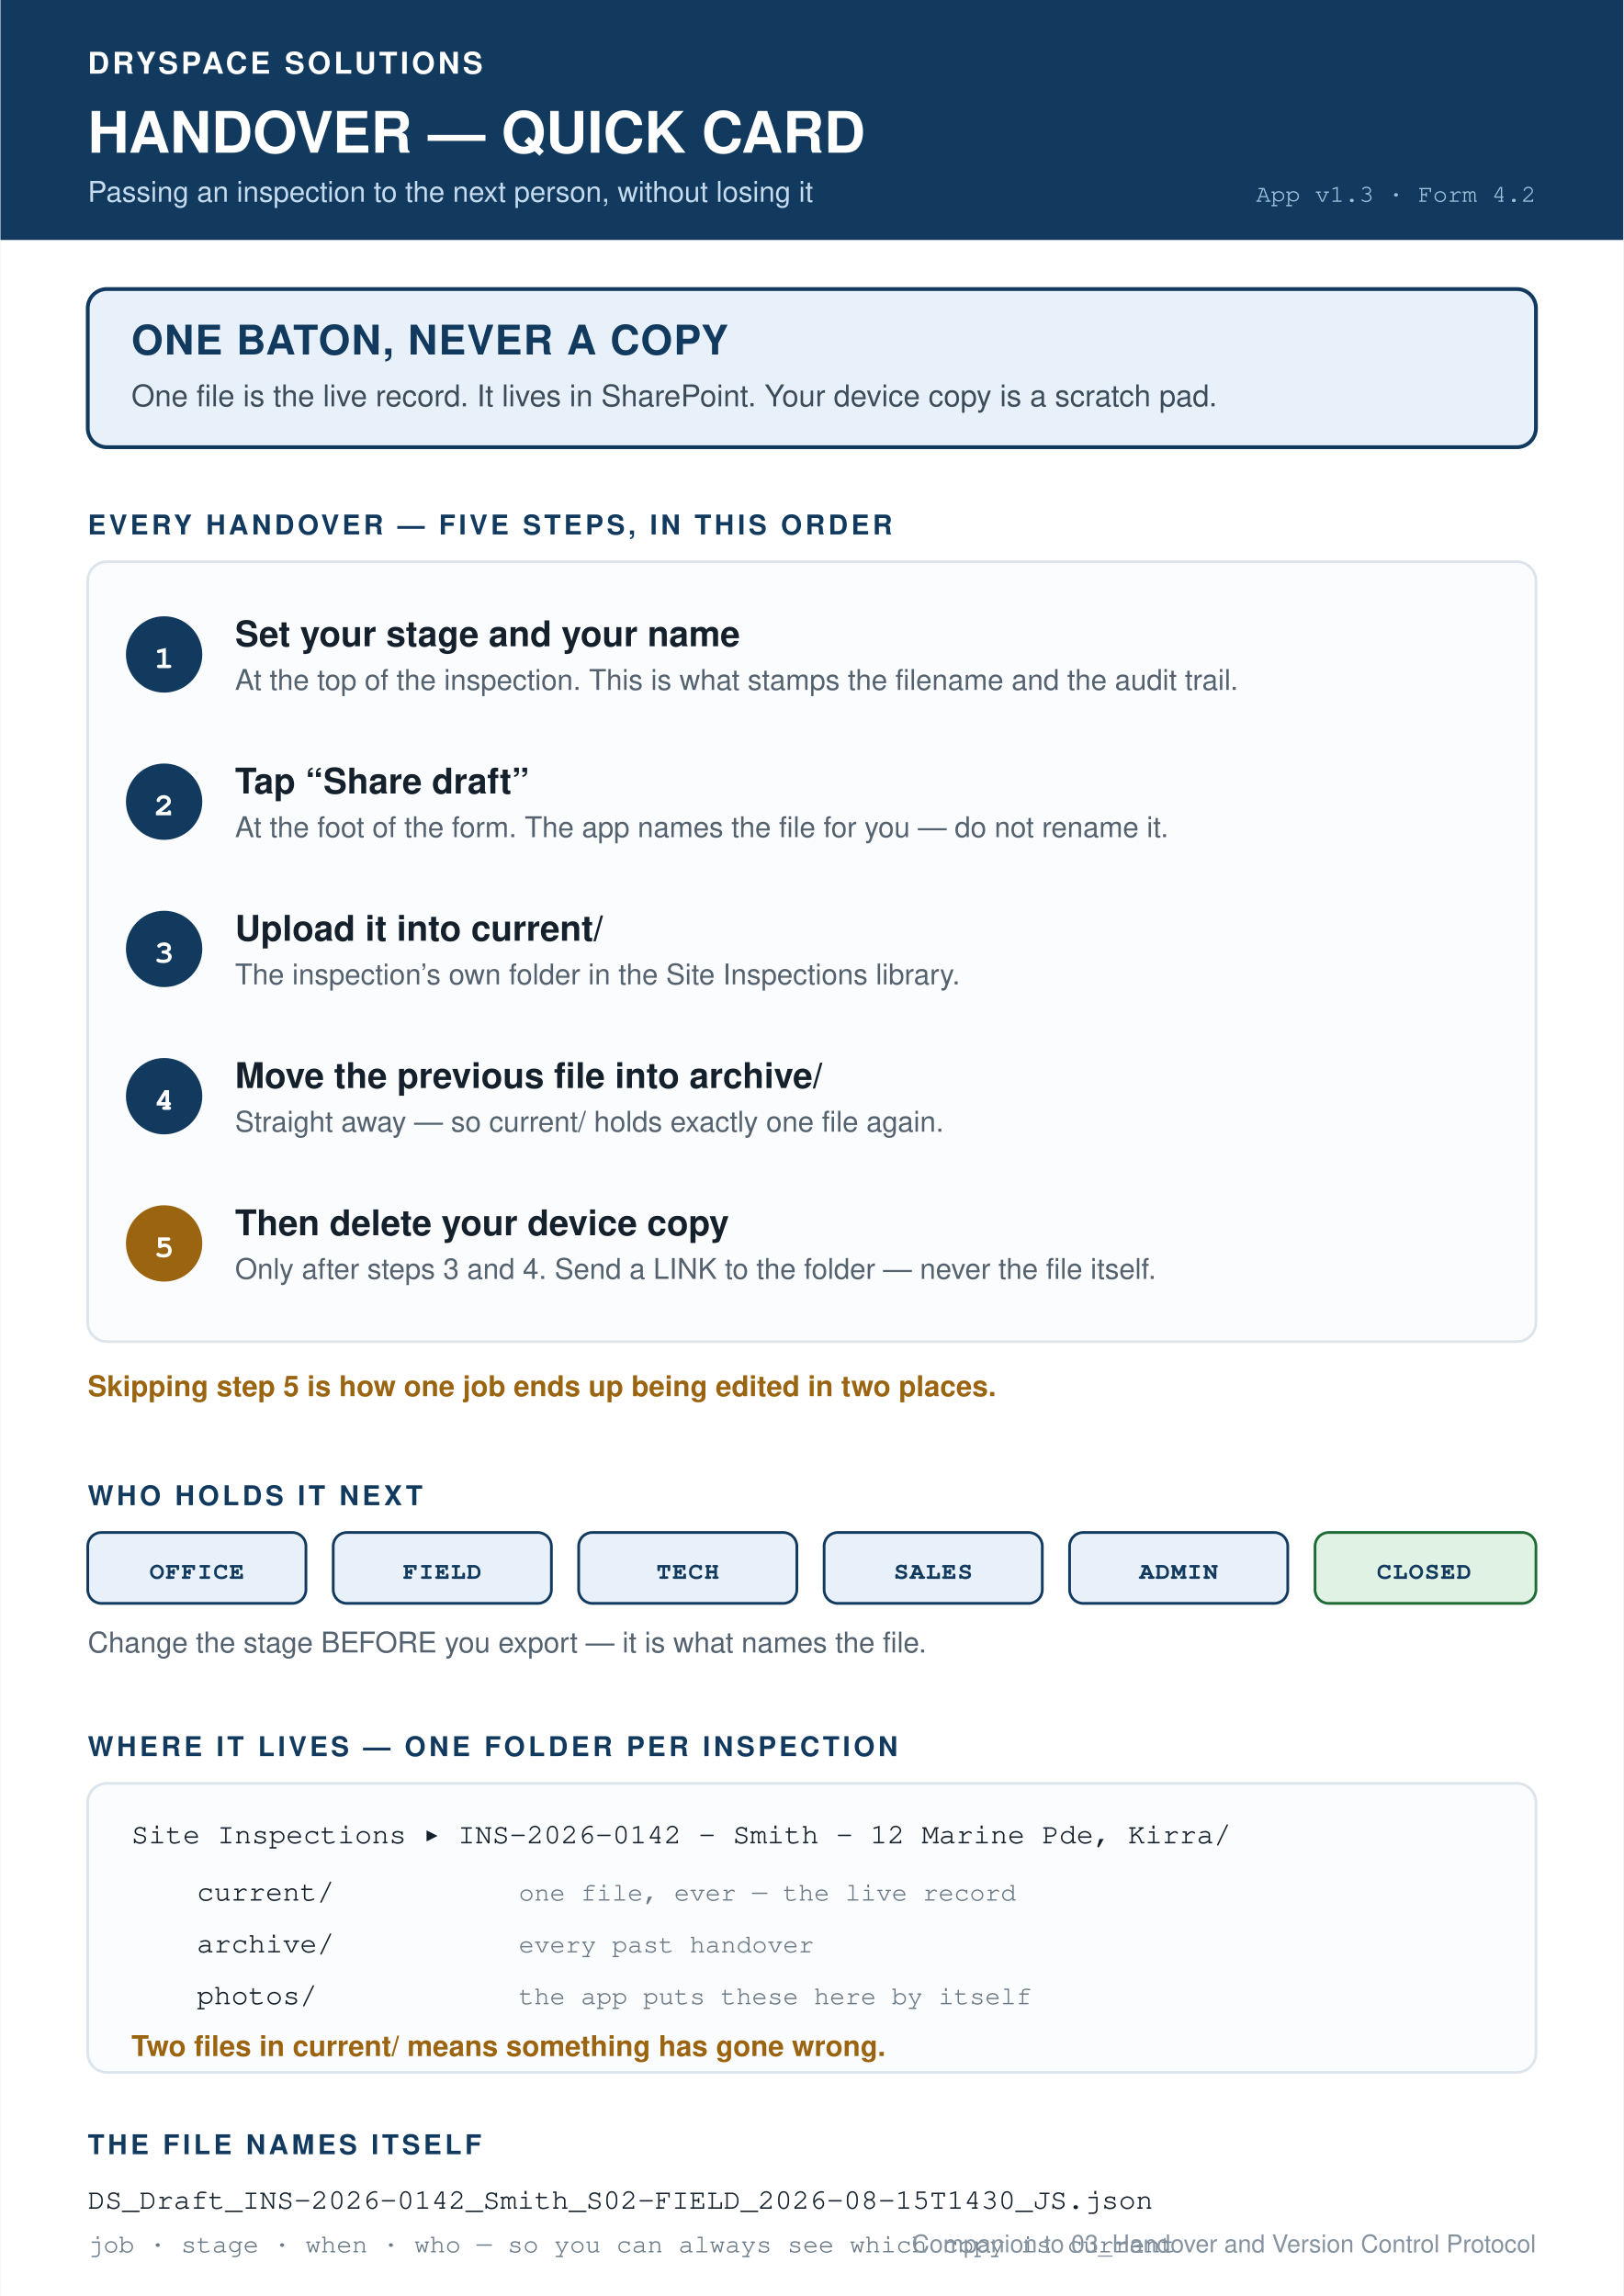
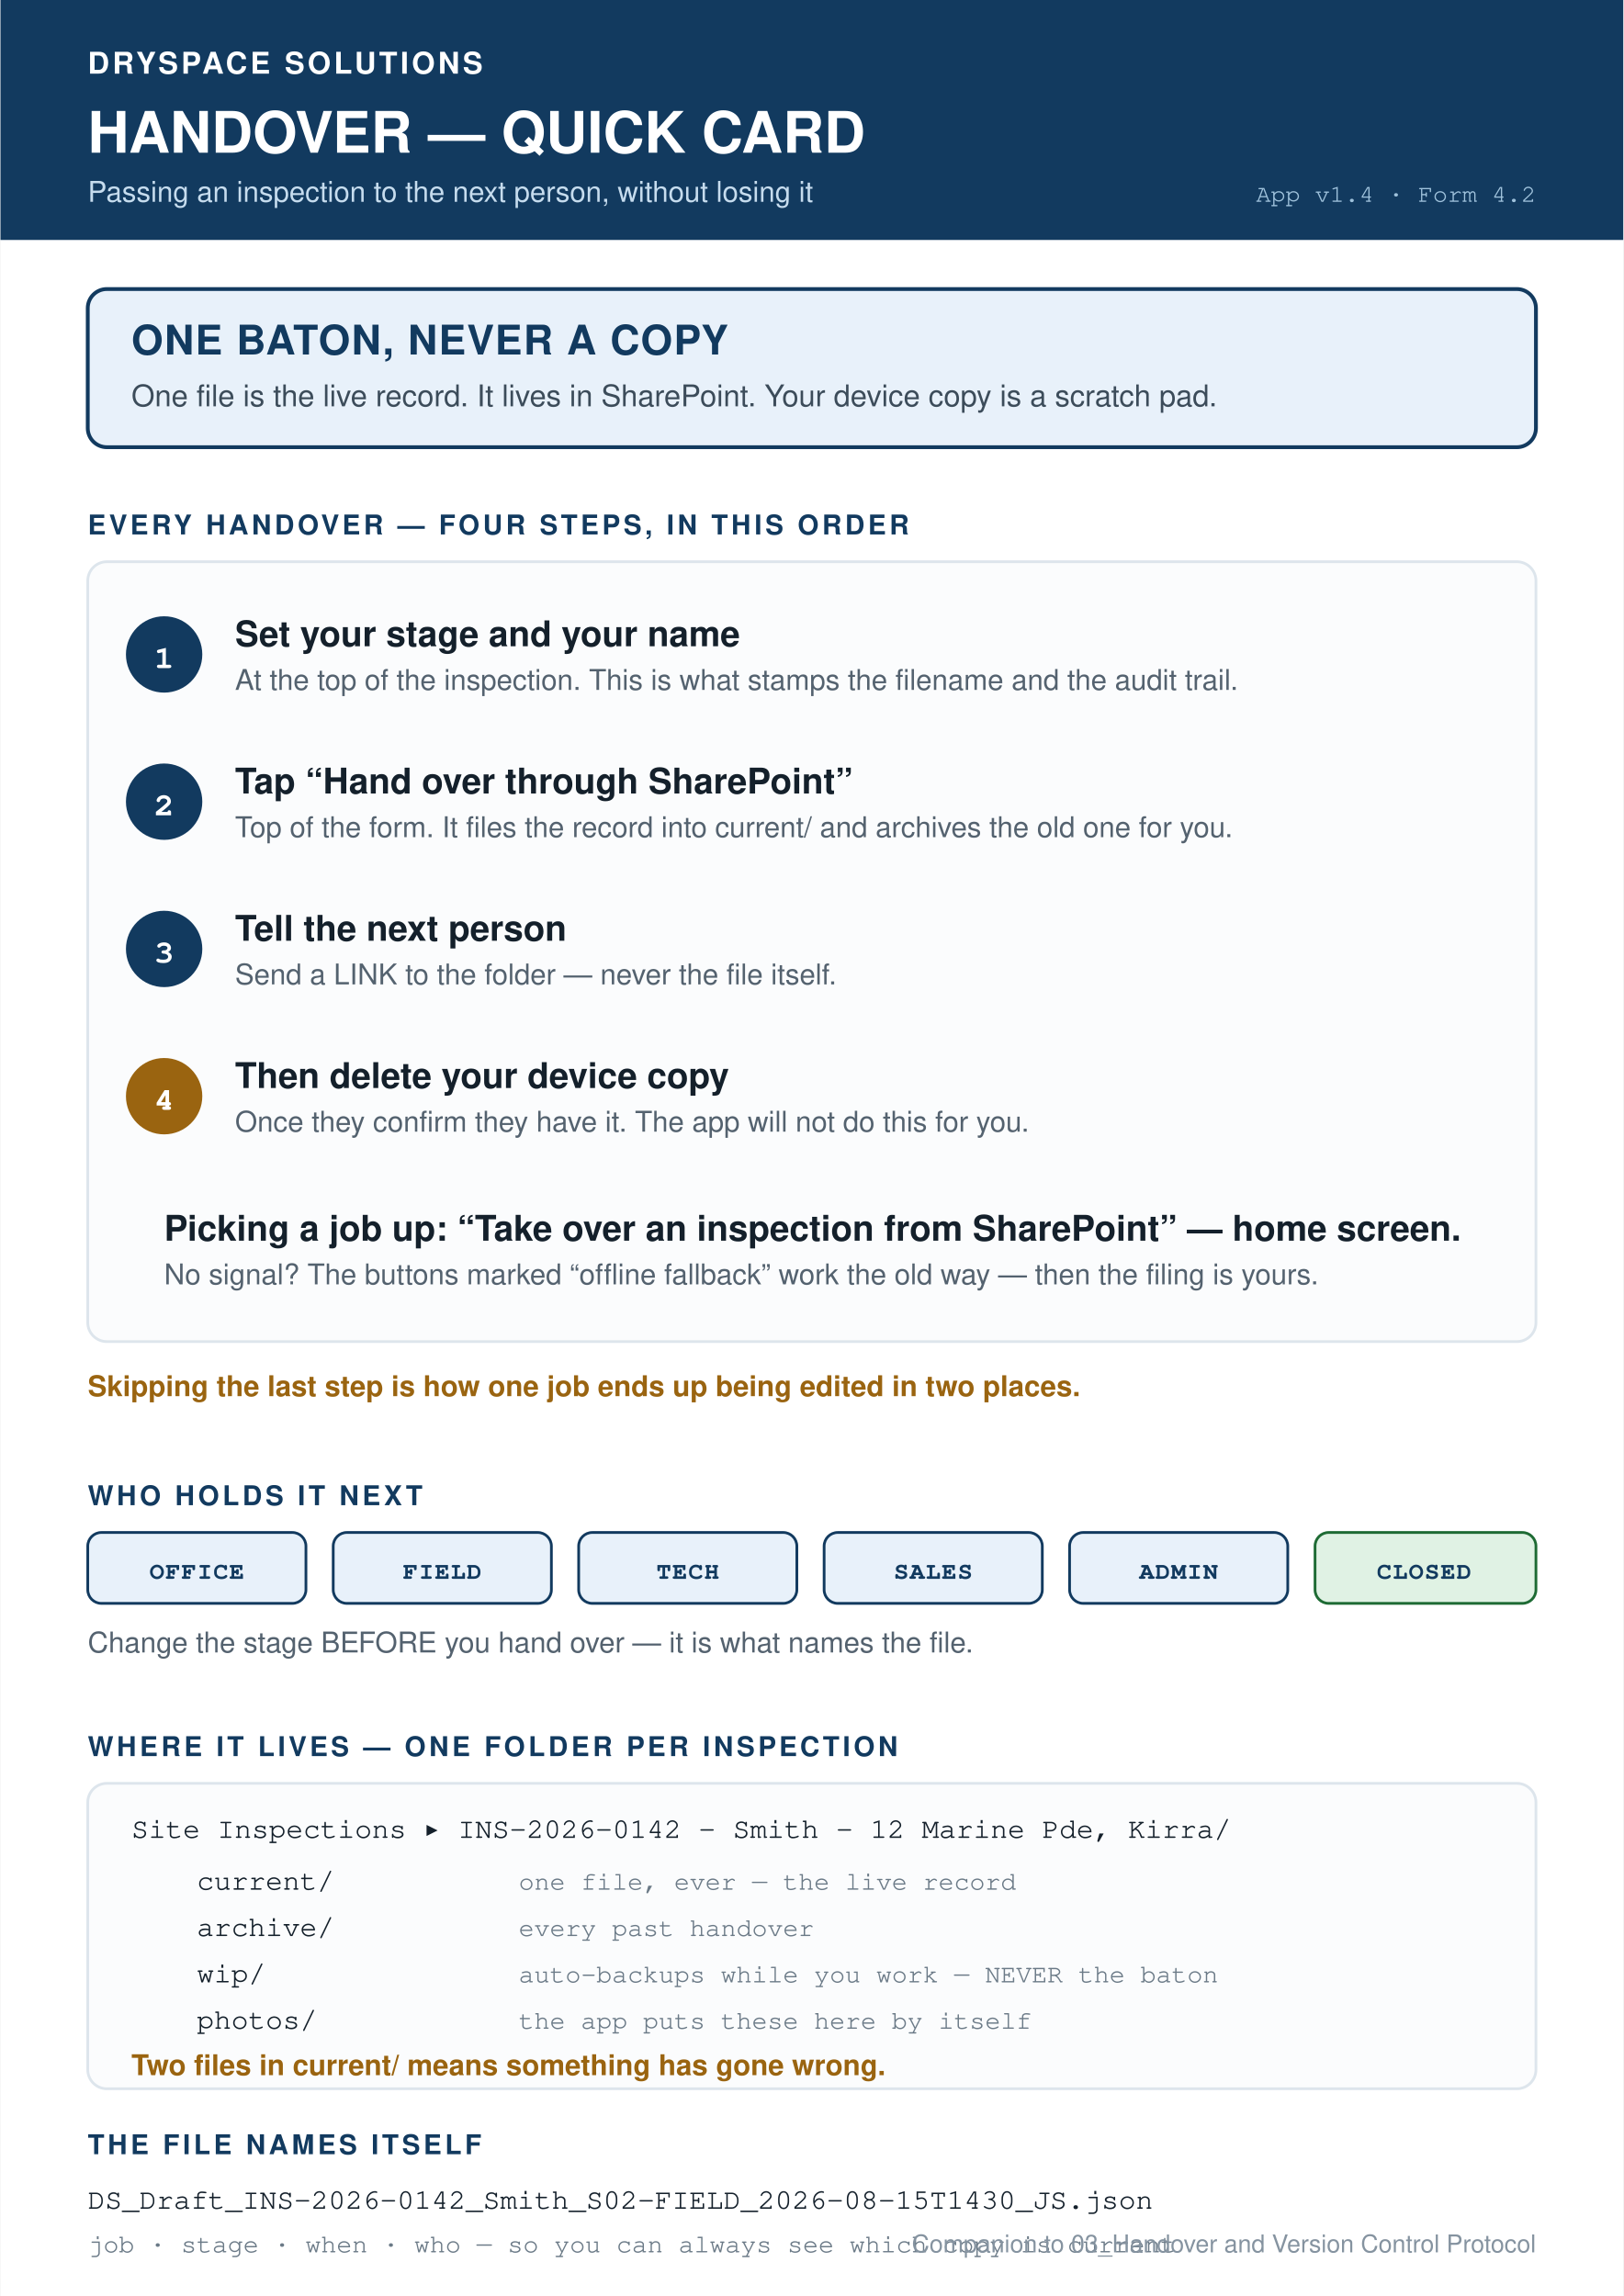
<svg xmlns="http://www.w3.org/2000/svg" width="210mm" height="297mm" viewBox="0 0 595 842" role="img" aria-label="Handover quick card: one baton never a copy, and the five handover steps in order.">
  <style>
    .h1{font-weight:700;font-size:21px;font-family:Helvetica,Arial,sans-serif;fill:#FFFFFF}
    .h2{font-weight:400;font-size:10.5px;font-family:Helvetica,Arial,sans-serif;fill:#C6DCEE}
    .brand{font-weight:700;font-size:11px;font-family:Helvetica,Arial,sans-serif;fill:#FFFFFF;letter-spacing:.1em}
    .ver{font-weight:400;font-size:9px;font-family:Courier,monospace;fill:#9FC2DC}
    .rule{font-weight:700;font-size:15px;font-family:Helvetica,Arial,sans-serif;fill:#123A5F;letter-spacing:.03em}
    .ruleb{font-weight:400;font-size:11px;font-family:Helvetica,Arial,sans-serif;fill:#3C4C5A}
    .sec{font-weight:700;font-size:10px;font-family:Helvetica,Arial,sans-serif;fill:#123A5F;letter-spacing:.12em}
    .num{font-weight:700;font-size:12px;font-family:Courier,monospace;fill:#FFFFFF}
    .st{font-weight:700;font-size:13px;font-family:Helvetica,Arial,sans-serif;fill:#14202B}
    .sd{font-weight:400;font-size:10.5px;font-family:Helvetica,Arial,sans-serif;fill:#54626F}
    .stage{font-weight:700;font-size:9px;font-family:Courier,monospace;fill:#123A5F;letter-spacing:.05em}
    .mono{font-weight:400;font-size:10.5px;font-family:Courier,monospace;fill:#14202B}
    .monod{font-weight:400;font-size:9.5px;font-family:Courier,monospace;fill:#6B7A87}
    .warn{font-weight:700;font-size:10.5px;font-family:Helvetica,Arial,sans-serif;fill:#9A6410}
    .foot{font-weight:400;font-size:9px;font-family:Helvetica,Arial,sans-serif;fill:#8593A0}
  </style>
  <rect width="595" height="842" fill="#FFFFFF" />
  <rect x="0" y="0" width="595" height="88" fill="#123A5F" />
  <text class="brand" x="32" y="27">DRYSPACE SOLUTIONS</text>
  <text class="h1" x="32" y="56">HANDOVER — QUICK CARD</text>
  <text class="h2" x="32" y="74">Passing an inspection to the next person, without losing it</text>
-   <text class="ver" x="563" y="74" text-anchor="end">App v1.3 · Form 4.2</text>
+   <text class="ver" x="563" y="74" text-anchor="end">App v1.4 · Form 4.2</text>
  <rect x="32" y="106" width="531" height="58" rx="7" fill="#E8F1FA" stroke="#123A5F" stroke-width="1.4" />
  <text class="rule" x="48" y="130">ONE BATON, NEVER A COPY</text>
  <text class="ruleb" x="48" y="149">One file is the live record. It lives in SharePoint. Your device copy is a scratch pad.</text>
-   <text class="sec" x="32" y="196">EVERY HANDOVER — FIVE STEPS, IN THIS ORDER</text>
+   <text class="sec" x="32" y="196">EVERY HANDOVER — FOUR STEPS, IN THIS ORDER</text>
  <rect x="32" y="206" width="531" height="286" rx="7" fill="#FBFCFD" stroke="#DDE5EC" stroke-width="1" />
  <circle cx="60" cy="240" r="14" fill="#123A5F" />
  <text class="num" x="60" y="245" text-anchor="middle">1</text>
  <text class="st" x="86" y="237">Set your stage and your name</text>
  <text class="sd" x="86" y="253">At the top of the inspection. This is what stamps the filename and the audit trail.</text>
  <circle cx="60" cy="294" r="14" fill="#123A5F" />
  <text class="num" x="60" y="299" text-anchor="middle">2</text>
-   <text class="st" x="86" y="291">Tap “Share draft”</text>
-   <text class="sd" x="86" y="307">At the foot of the form. The app names the file for you — do not rename it.</text>
+   <text class="st" x="86" y="291">Tap “Hand over through SharePoint”</text>
+   <text class="sd" x="86" y="307">Top of the form. It files the record into current/ and archives the old one for you.</text>
  <circle cx="60" cy="348" r="14" fill="#123A5F" />
  <text class="num" x="60" y="353" text-anchor="middle">3</text>
-   <text class="st" x="86" y="345">Upload it into current/</text>
-   <text class="sd" x="86" y="361">The inspection’s own folder in the Site Inspections library.</text>
-   <circle cx="60" cy="402" r="14" fill="#123A5F" />
+   <text class="st" x="86" y="345">Tell the next person</text>
+   <text class="sd" x="86" y="361">Send a LINK to the folder — never the file itself.</text>
+   <circle cx="60" cy="402" r="14" fill="#9A6410" />
  <text class="num" x="60" y="407" text-anchor="middle">4</text>
-   <text class="st" x="86" y="399">Move the previous file into archive/</text>
-   <text class="sd" x="86" y="415">Straight away — so current/ holds exactly one file again.</text>
-   <circle cx="60" cy="456" r="14" fill="#9A6410" />
-   <text class="num" x="60" y="461" text-anchor="middle">5</text>
-   <text class="st" x="86" y="453">Then delete your device copy</text>
-   <text class="sd" x="86" y="469">Only after steps 3 and 4. Send a LINK to the folder — never the file itself.</text>
-   <text class="warn" x="32" y="512">Skipping step 5 is how one job ends up being edited in two places.</text>
+   <text class="st" x="86" y="399">Then delete your device copy</text>
+   <text class="sd" x="86" y="415">Once they confirm they have it. The app will not do this for you.</text>
+   <text class="st" x="60" y="455">Picking a job up:  “Take over an inspection from SharePoint” — home screen.</text>
+   <text class="sd" x="60" y="471">No signal? The buttons marked “offline fallback” work the old way — then the filing is yours.</text>
+   <text class="warn" x="32" y="512">Skipping the last step is how one job ends up being edited in two places.</text>
  <text class="sec" x="32" y="552">WHO HOLDS IT NEXT</text>
  <g>
    <rect x="32" y="562" width="80" height="26" rx="5" fill="#E8F1FA" stroke="#123A5F" stroke-width="1" />
    <text class="stage" x="72" y="579" text-anchor="middle">OFFICE</text>
    <rect x="122" y="562" width="80" height="26" rx="5" fill="#E8F1FA" stroke="#123A5F" stroke-width="1" />
    <text class="stage" x="162" y="579" text-anchor="middle">FIELD</text>
    <rect x="212" y="562" width="80" height="26" rx="5" fill="#E8F1FA" stroke="#123A5F" stroke-width="1" />
    <text class="stage" x="252" y="579" text-anchor="middle">TECH</text>
    <rect x="302" y="562" width="80" height="26" rx="5" fill="#E8F1FA" stroke="#123A5F" stroke-width="1" />
    <text class="stage" x="342" y="579" text-anchor="middle">SALES</text>
    <rect x="392" y="562" width="80" height="26" rx="5" fill="#E8F1FA" stroke="#123A5F" stroke-width="1" />
    <text class="stage" x="432" y="579" text-anchor="middle">ADMIN</text>
    <rect x="482" y="562" width="81" height="26" rx="5" fill="#E0F2E4" stroke="#1E6B34" stroke-width="1" />
    <text class="stage" x="522" y="579" text-anchor="middle" fill="#1E6B34">CLOSED</text>
  </g>
-   <text class="sd" x="32" y="606">Change the stage BEFORE you export — it is what names the file.</text>
+   <text class="sd" x="32" y="606">Change the stage BEFORE you hand over — it is what names the file.</text>
  <text class="sec" x="32" y="644">WHERE IT LIVES — ONE FOLDER PER INSPECTION</text>
-   <rect x="32" y="654" width="531" height="106" rx="7" fill="#FBFCFD" stroke="#DDE5EC" stroke-width="1" />
-   <text class="mono" x="48" y="676">Site Inspections ▸ INS-2026-0142 - Smith - 12 Marine Pde, Kirra/</text>
-   <text class="mono" x="72" y="697">current/</text>
-   <text class="monod" x="190" y="697">one file, ever — the live record</text>
-   <text class="mono" x="72" y="716">archive/</text>
-   <text class="monod" x="190" y="716">every past handover</text>
-   <text class="mono" x="72" y="735">photos/</text>
-   <text class="monod" x="190" y="735">the app puts these here by itself</text>
-   <text class="warn" x="48" y="754">Two files in current/ means something has gone wrong.</text>
+   <rect x="32" y="654" width="531" height="112" rx="7" fill="#FBFCFD" stroke="#DDE5EC" stroke-width="1" />
+   <text class="mono" x="48" y="674">Site Inspections ▸ INS-2026-0142 - Smith - 12 Marine Pde, Kirra/</text>
+   <text class="mono" x="72" y="693">current/</text>
+   <text class="monod" x="190" y="693">one file, ever — the live record</text>
+   <text class="mono" x="72" y="710">archive/</text>
+   <text class="monod" x="190" y="710">every past handover</text>
+   <text class="mono" x="72" y="727">wip/</text>
+   <text class="monod" x="190" y="727">auto-backups while you work — NEVER the baton</text>
+   <text class="mono" x="72" y="744">photos/</text>
+   <text class="monod" x="190" y="744">the app puts these here by itself</text>
+   <text class="warn" x="48" y="761">Two files in current/ means something has gone wrong.</text>
  <text class="sec" x="32" y="790">THE FILE NAMES ITSELF</text>
  <text class="mono" x="32" y="810">DS_Draft_INS-2026-0142_Smith_S02-FIELD_2026-08-15T1430_JS.json</text>
  <text class="monod" x="32" y="826">job  ·  stage  ·  when  ·  who      — so you can always see which copy is current</text>
  <text class="foot" x="563" y="826" text-anchor="end">Companion to 03_Handover and Version Control Protocol</text>
</svg>
